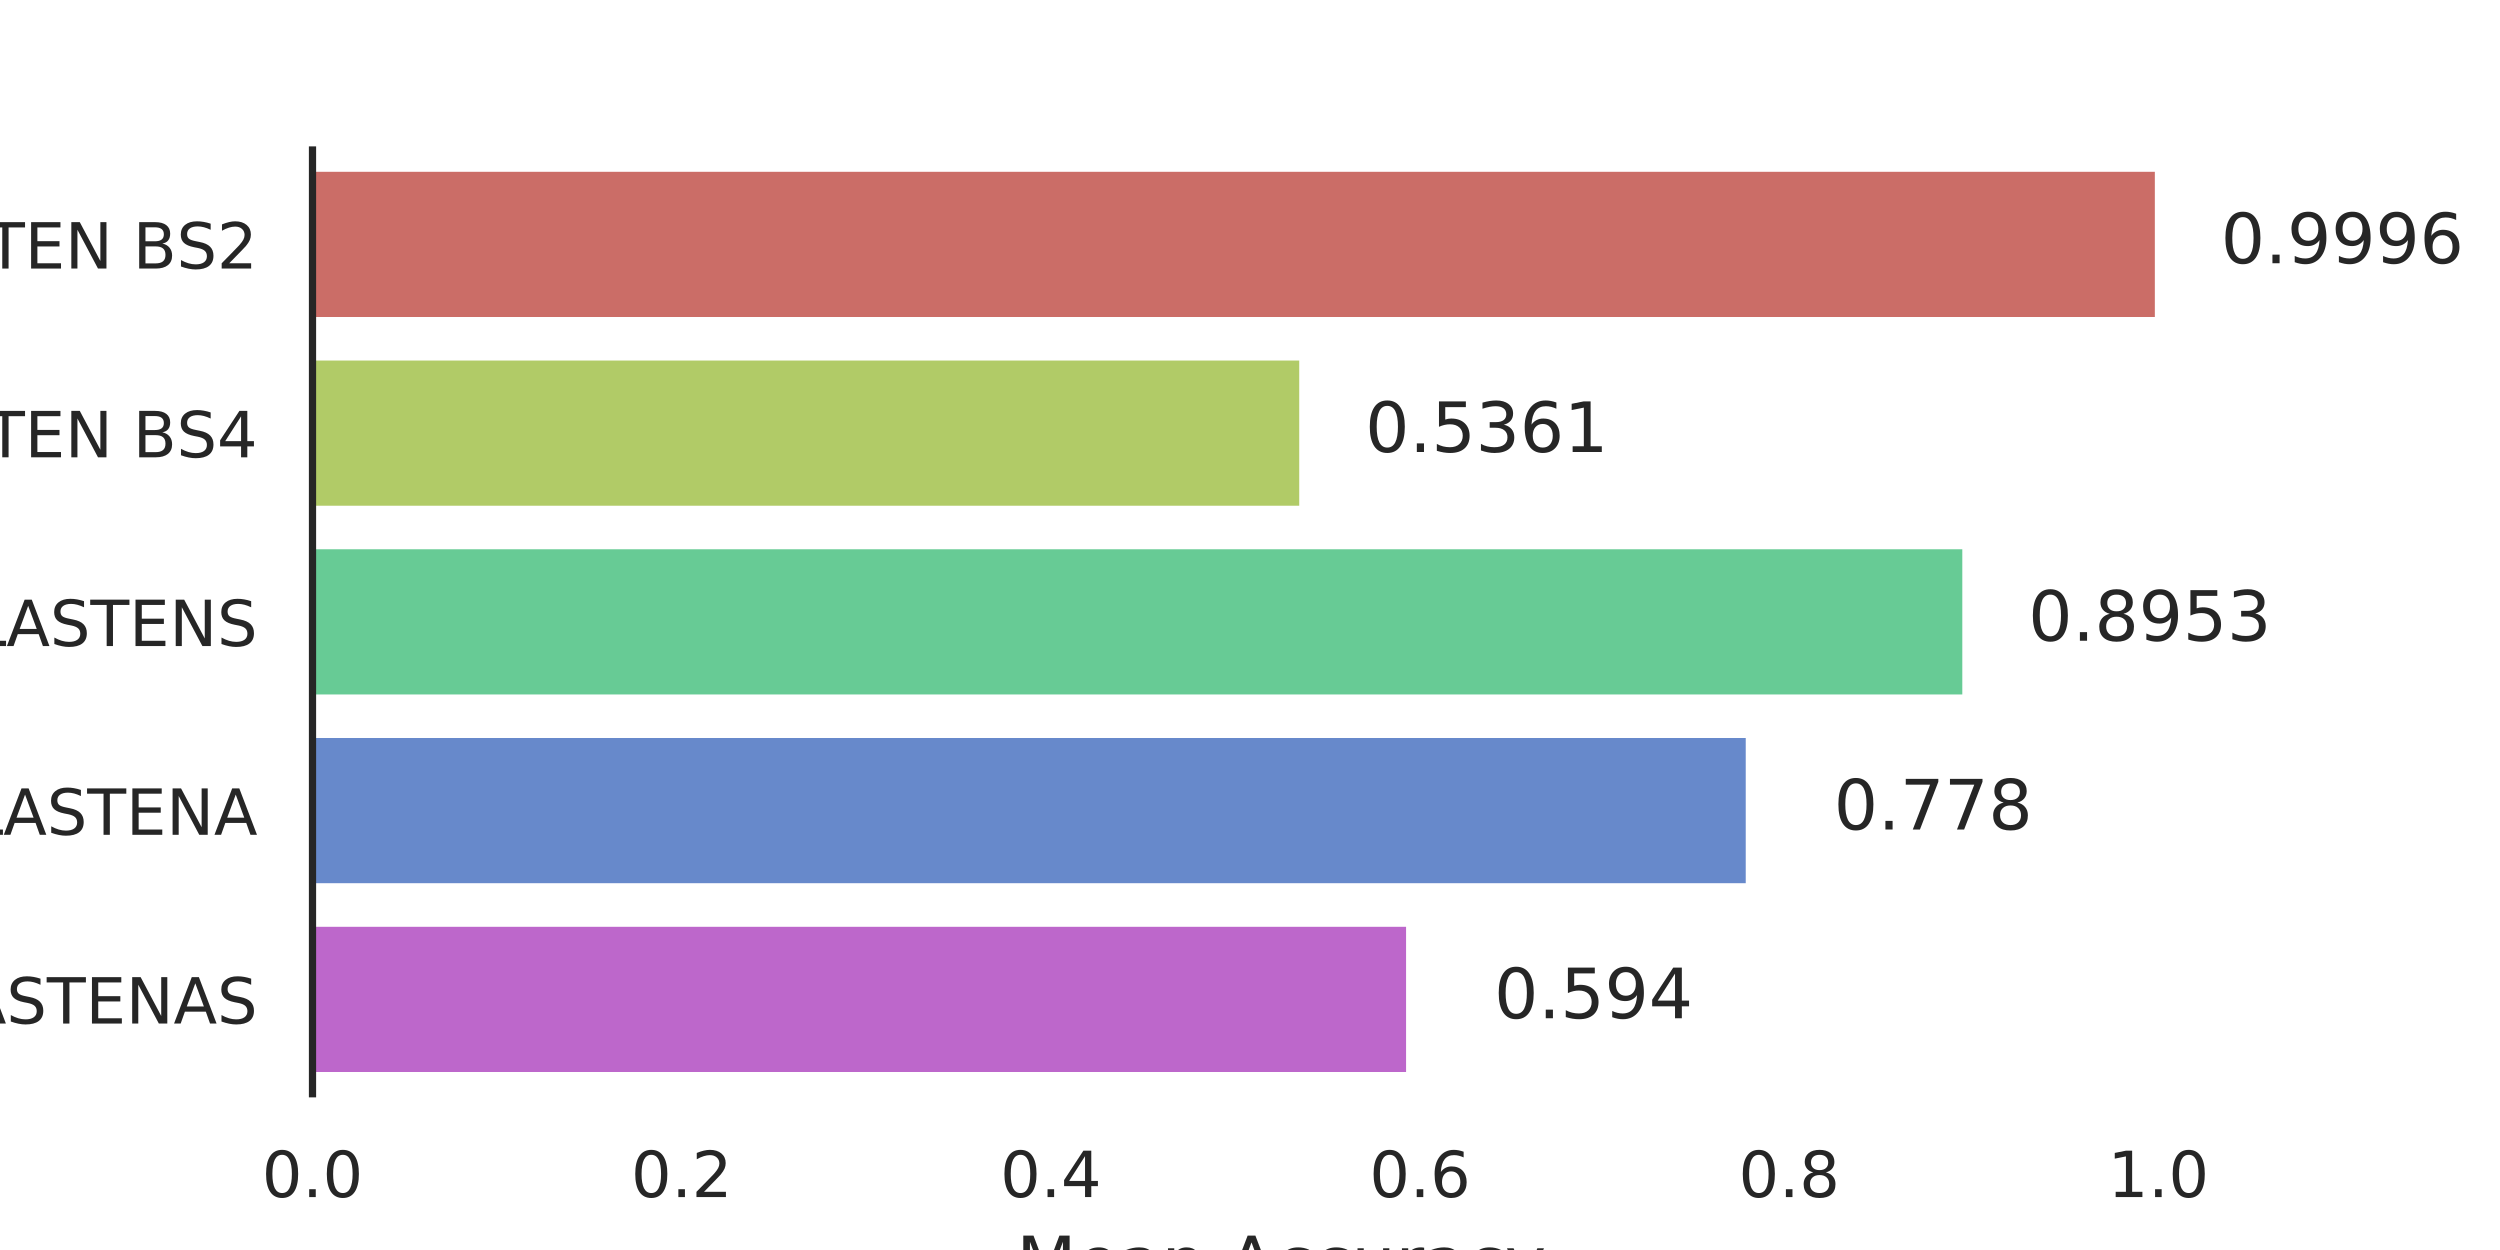
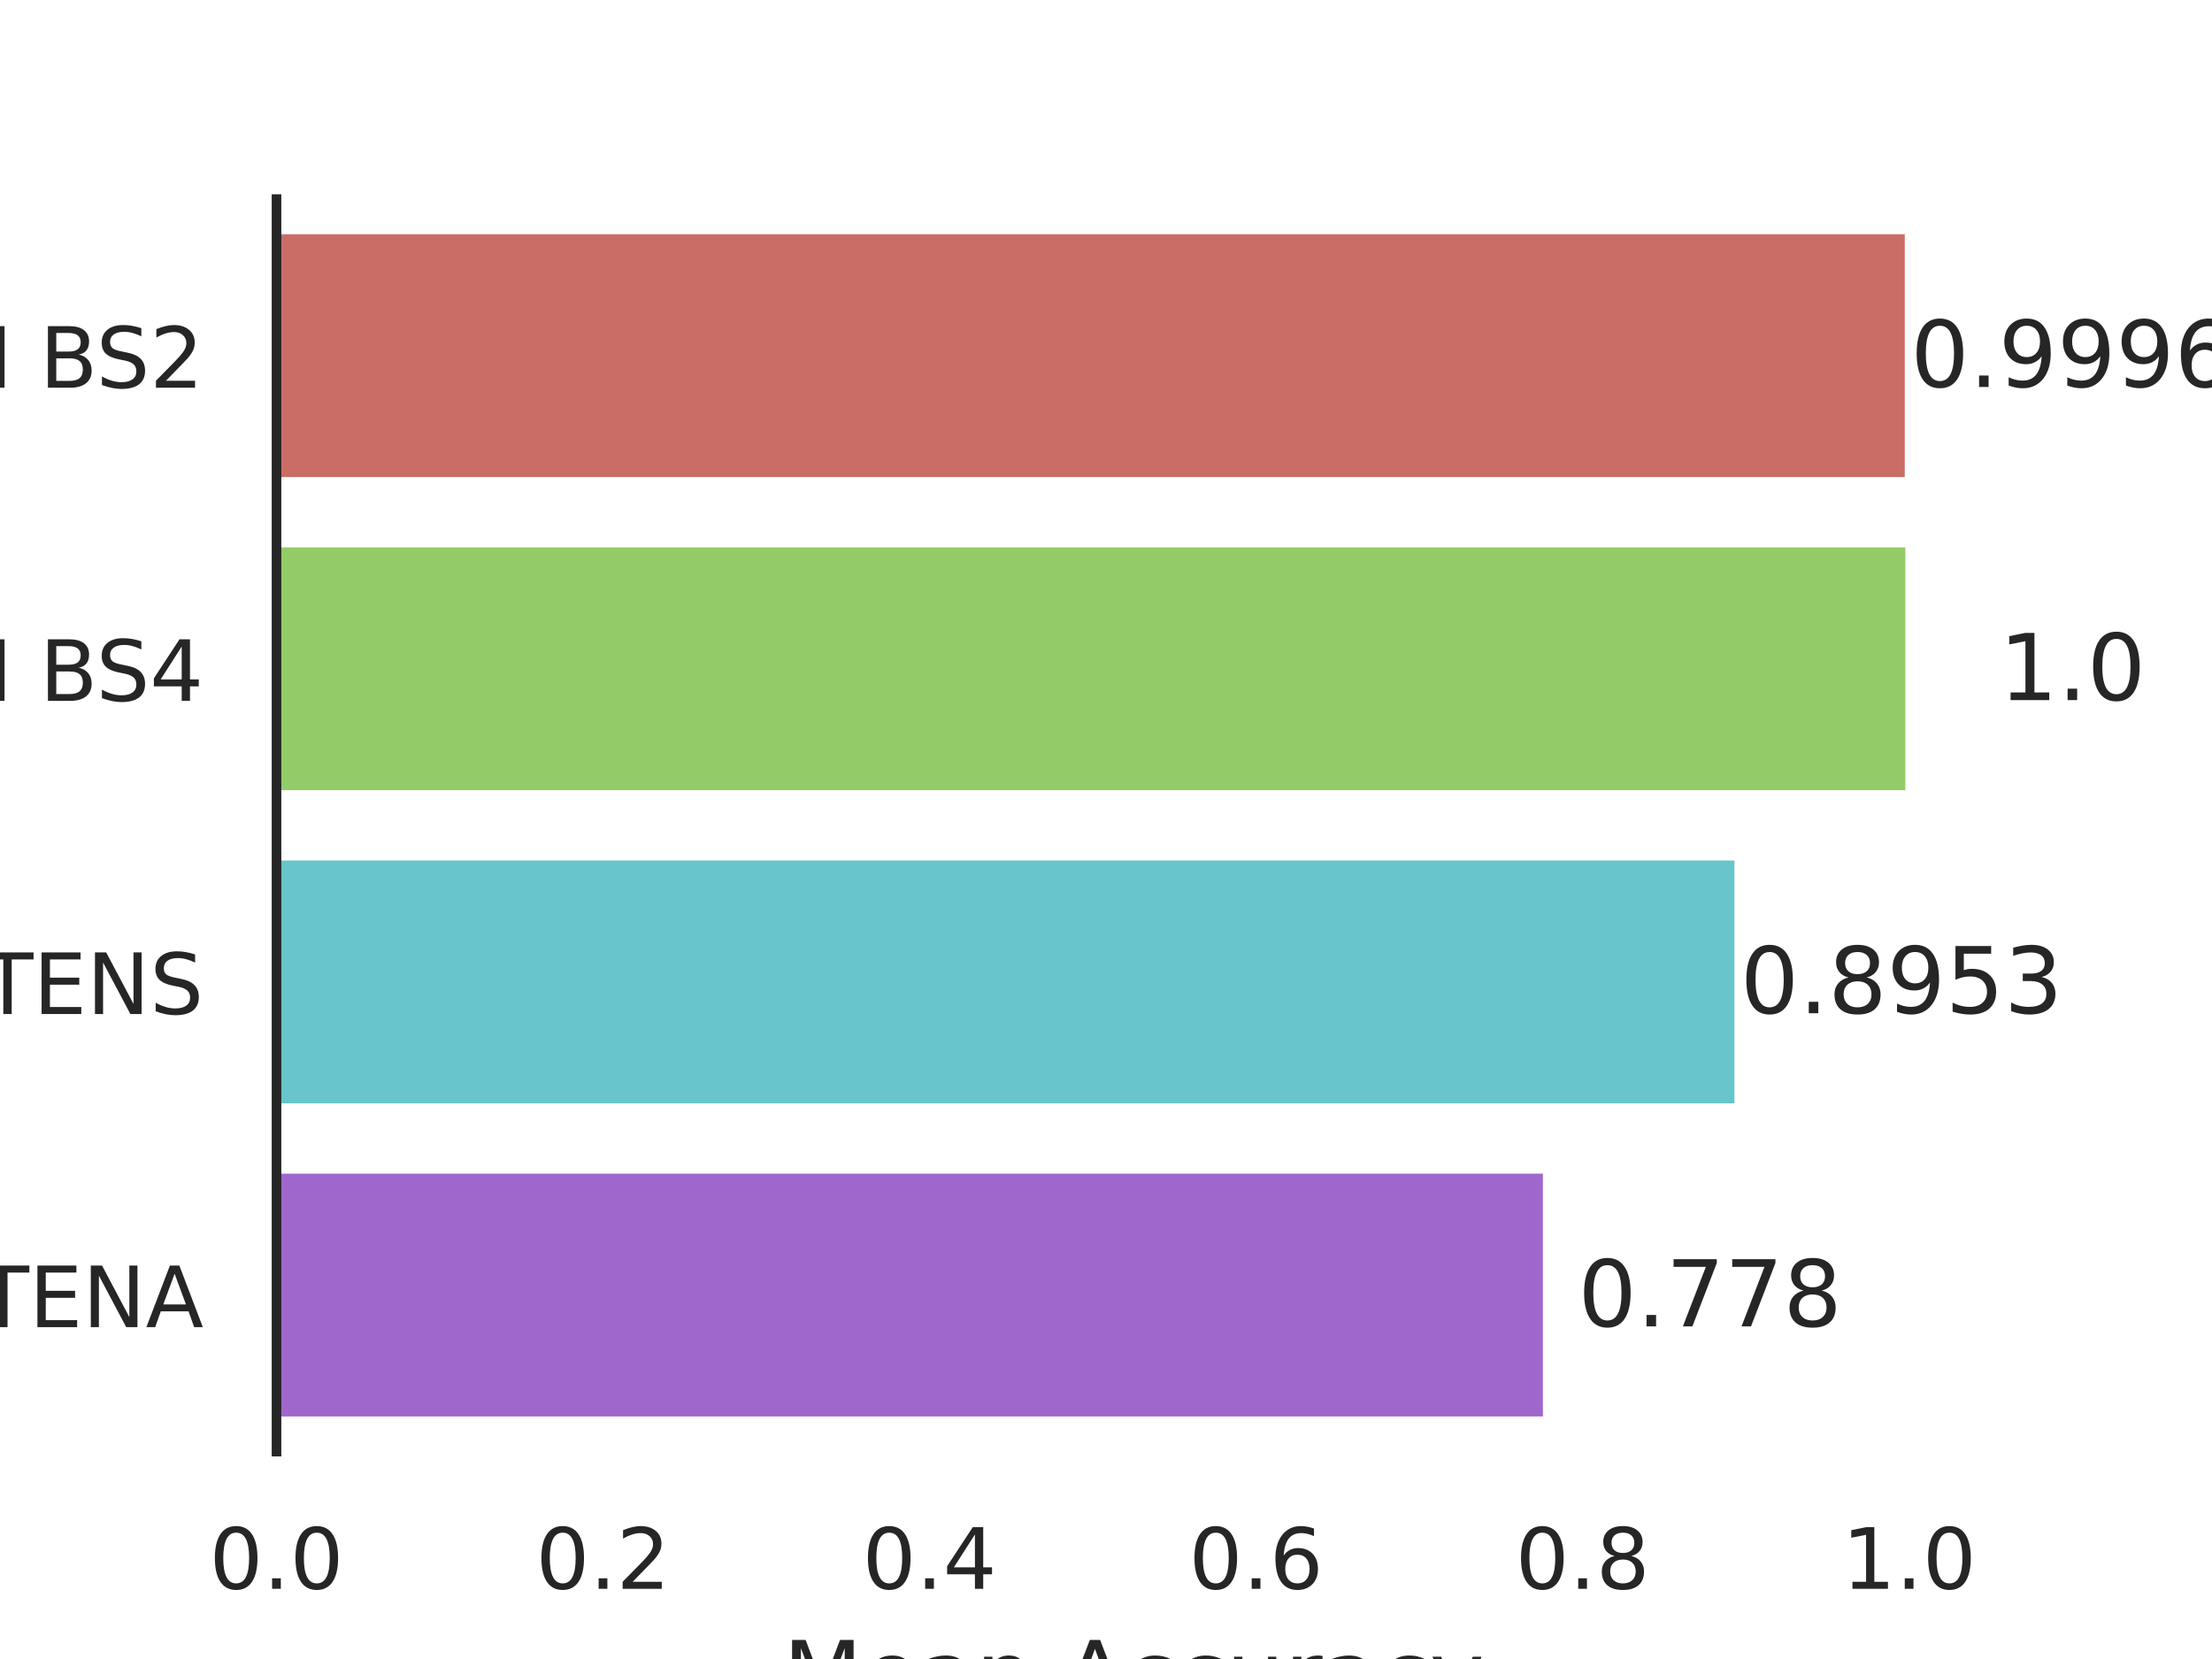
- <svg xmlns="http://www.w3.org/2000/svg" xmlns:xlink="http://www.w3.org/1999/xlink" height="216pt" version="1.1" viewBox="0 0 432 216" width="432pt">
+ <svg xmlns="http://www.w3.org/2000/svg" xmlns:xlink="http://www.w3.org/1999/xlink" height="216pt" version="1.1" viewBox="0 0 288 216" width="288pt">
  <defs>
    <style type="text/css">
*{stroke-linecap:butt;stroke-linejoin:round;}
  </style>
  </defs>
  <g id="figure_1">
    <g id="patch_1">
-       <path d="M 0 216  L 432 216  L 432 0  L 0 0  z " style="fill:#ffffff;" />
+       <path d="M 0 216  L 288 216  L 288 0  L 0 0  z " style="fill:#ffffff;" />
    </g>
    <g id="axes_1">
      <g id="patch_2">
-         <path d="M 54 189  L 388.8 189  L 388.8 25.92  L 54 25.92  z " style="fill:#ffffff;" />
+         <path d="M 36 189  L 259.2 189  L 259.2 25.92  L 36 25.92  z " style="fill:#ffffff;" />
      </g>
      <g id="matplotlib.axis_1">
        <g id="xtick_1">
          <g id="text_1">
            <defs>
              <path d="M 31.781 66.406  Q 24.172 66.406 20.328 58.906  Q 16.5 51.422 16.5 36.375  Q 16.5 21.391 20.328 13.891  Q 24.172 6.391 31.781 6.391  Q 39.453 6.391 43.281 13.891  Q 47.125 21.391 47.125 36.375  Q 47.125 51.422 43.281 58.906  Q 39.453 66.406 31.781 66.406  z M 31.781 74.219  Q 44.047 74.219 50.516 64.516  Q 56.984 54.828 56.984 36.375  Q 56.984 17.969 50.516 8.266  Q 44.047 -1.422 31.781 -1.422  Q 19.531 -1.422 13.062 8.266  Q 6.594 17.969 6.594 36.375  Q 6.594 54.828 13.062 64.516  Q 19.531 74.219 31.781 74.219  z " id="DejaVuSans-48" />
              <path d="M 10.688 12.406  L 21 12.406  L 21 0  L 10.688 0  z " id="DejaVuSans-46" />
            </defs>
-             <g style="fill:#262626;" transform="translate(45.25328 206.8583)scale(0.11 -0.11)">
+             <g style="fill:#262626;" transform="translate(27.25328 206.8583)scale(0.11 -0.11)">
              <use xlink:href="#DejaVuSans-48" />
              <use x="63.623" xlink:href="#DejaVuSans-46" />
              <use x="95.41" xlink:href="#DejaVuSans-48" />
            </g>
          </g>
        </g>
        <g id="xtick_2">
          <g id="text_2">
            <defs>
              <path d="M 19.188 8.297  L 53.609 8.297  L 53.609 0  L 7.328 0  L 7.328 8.297  Q 12.938 14.109 22.625 23.891  Q 32.328 33.688 34.812 36.531  Q 39.547 41.844 41.422 45.531  Q 43.312 49.219 43.312 52.781  Q 43.312 58.594 39.234 62.25  Q 35.156 65.922 28.609 65.922  Q 23.969 65.922 18.812 64.312  Q 13.672 62.703 7.812 59.422  L 7.812 69.391  Q 13.766 71.781 18.938 73  Q 24.125 74.219 28.422 74.219  Q 39.75 74.219 46.484 68.547  Q 53.219 62.891 53.219 53.422  Q 53.219 48.922 51.531 44.891  Q 49.859 40.875 45.406 35.406  Q 44.188 33.984 37.641 27.219  Q 31.109 20.453 19.188 8.297  z " id="DejaVuSans-50" />
            </defs>
-             <g style="fill:#262626;" transform="translate(109.0474 206.8583)scale(0.11 -0.11)">
+             <g style="fill:#262626;" transform="translate(69.76757 206.8583)scale(0.11 -0.11)">
              <use xlink:href="#DejaVuSans-48" />
              <use x="63.623" xlink:href="#DejaVuSans-46" />
              <use x="95.41" xlink:href="#DejaVuSans-50" />
            </g>
          </g>
        </g>
        <g id="xtick_3">
          <g id="text_3">
            <defs>
              <path d="M 37.797 64.312  L 12.891 25.391  L 37.797 25.391  z M 35.203 72.906  L 47.609 72.906  L 47.609 25.391  L 58.016 25.391  L 58.016 17.188  L 47.609 17.188  L 47.609 0  L 37.797 0  L 37.797 17.188  L 4.891 17.188  L 4.891 26.703  z " id="DejaVuSans-52" />
            </defs>
-             <g style="fill:#262626;" transform="translate(172.8414 206.8583)scale(0.11 -0.11)">
+             <g style="fill:#262626;" transform="translate(112.2819 206.8583)scale(0.11 -0.11)">
              <use xlink:href="#DejaVuSans-48" />
              <use x="63.623" xlink:href="#DejaVuSans-46" />
              <use x="95.41" xlink:href="#DejaVuSans-52" />
            </g>
          </g>
        </g>
        <g id="xtick_4">
          <g id="text_4">
            <defs>
              <path d="M 33.016 40.375  Q 26.375 40.375 22.484 35.828  Q 18.609 31.297 18.609 23.391  Q 18.609 15.531 22.484 10.953  Q 26.375 6.391 33.016 6.391  Q 39.656 6.391 43.531 10.953  Q 47.406 15.531 47.406 23.391  Q 47.406 31.297 43.531 35.828  Q 39.656 40.375 33.016 40.375  z M 52.594 71.297  L 52.594 62.312  Q 48.875 64.062 45.094 64.984  Q 41.312 65.922 37.594 65.922  Q 27.828 65.922 22.672 59.328  Q 17.531 52.734 16.797 39.406  Q 19.672 43.656 24.016 45.922  Q 28.375 48.188 33.594 48.188  Q 44.578 48.188 50.953 41.516  Q 57.328 34.859 57.328 23.391  Q 57.328 12.156 50.688 5.359  Q 44.047 -1.422 33.016 -1.422  Q 20.359 -1.422 13.672 8.266  Q 6.984 17.969 6.984 36.375  Q 6.984 53.656 15.188 63.938  Q 23.391 74.219 37.203 74.219  Q 40.922 74.219 44.703 73.484  Q 48.484 72.75 52.594 71.297  z " id="DejaVuSans-54" />
            </defs>
-             <g style="fill:#262626;" transform="translate(236.6355 206.8583)scale(0.11 -0.11)">
+             <g style="fill:#262626;" transform="translate(154.7961 206.8583)scale(0.11 -0.11)">
              <use xlink:href="#DejaVuSans-48" />
              <use x="63.623" xlink:href="#DejaVuSans-46" />
              <use x="95.41" xlink:href="#DejaVuSans-54" />
            </g>
          </g>
        </g>
        <g id="xtick_5">
          <g id="text_5">
            <defs>
              <path d="M 31.781 34.625  Q 24.75 34.625 20.719 30.859  Q 16.703 27.094 16.703 20.516  Q 16.703 13.922 20.719 10.156  Q 24.75 6.391 31.781 6.391  Q 38.812 6.391 42.859 10.172  Q 46.922 13.969 46.922 20.516  Q 46.922 27.094 42.891 30.859  Q 38.875 34.625 31.781 34.625  z M 21.922 38.812  Q 15.578 40.375 12.031 44.719  Q 8.5 49.078 8.5 55.328  Q 8.5 64.062 14.719 69.141  Q 20.953 74.219 31.781 74.219  Q 42.672 74.219 48.875 69.141  Q 55.078 64.062 55.078 55.328  Q 55.078 49.078 51.531 44.719  Q 48 40.375 41.703 38.812  Q 48.828 37.156 52.797 32.312  Q 56.781 27.484 56.781 20.516  Q 56.781 9.906 50.312 4.234  Q 43.844 -1.422 31.781 -1.422  Q 19.734 -1.422 13.25 4.234  Q 6.781 9.906 6.781 20.516  Q 6.781 27.484 10.781 32.312  Q 14.797 37.156 21.922 38.812  z M 18.312 54.391  Q 18.312 48.734 21.844 45.562  Q 25.391 42.391 31.781 42.391  Q 38.141 42.391 41.719 45.562  Q 45.312 48.734 45.312 54.391  Q 45.312 60.062 41.719 63.234  Q 38.141 66.406 31.781 66.406  Q 25.391 66.406 21.844 63.234  Q 18.312 60.062 18.312 54.391  z " id="DejaVuSans-56" />
            </defs>
-             <g style="fill:#262626;" transform="translate(300.4296 206.8583)scale(0.11 -0.11)">
+             <g style="fill:#262626;" transform="translate(197.3104 206.8583)scale(0.11 -0.11)">
              <use xlink:href="#DejaVuSans-48" />
              <use x="63.623" xlink:href="#DejaVuSans-46" />
              <use x="95.41" xlink:href="#DejaVuSans-56" />
            </g>
          </g>
        </g>
        <g id="xtick_6">
          <g id="text_6">
            <defs>
              <path d="M 12.406 8.297  L 28.516 8.297  L 28.516 63.922  L 10.984 60.406  L 10.984 69.391  L 28.422 72.906  L 38.281 72.906  L 38.281 8.297  L 54.391 8.297  L 54.391 0  L 12.406 0  z " id="DejaVuSans-49" />
            </defs>
-             <g style="fill:#262626;" transform="translate(364.2237 206.8583)scale(0.11 -0.11)">
+             <g style="fill:#262626;" transform="translate(239.8247 206.8583)scale(0.11 -0.11)">
              <use xlink:href="#DejaVuSans-49" />
              <use x="63.623" xlink:href="#DejaVuSans-46" />
              <use x="95.41" xlink:href="#DejaVuSans-48" />
            </g>
          </g>
        </g>
        <g id="text_7">
          <defs>
            <path d="M 9.812 72.906  L 24.516 72.906  L 43.109 23.297  L 61.812 72.906  L 76.516 72.906  L 76.516 0  L 66.891 0  L 66.891 64.016  L 48.094 14.016  L 38.188 14.016  L 19.391 64.016  L 19.391 0  L 9.812 0  z " id="DejaVuSans-77" />
            <path d="M 56.203 29.594  L 56.203 25.203  L 14.891 25.203  Q 15.484 15.922 20.484 11.062  Q 25.484 6.203 34.422 6.203  Q 39.594 6.203 44.453 7.469  Q 49.312 8.734 54.109 11.281  L 54.109 2.781  Q 49.266 0.734 44.188 -0.344  Q 39.109 -1.422 33.891 -1.422  Q 20.797 -1.422 13.156 6.188  Q 5.516 13.812 5.516 26.812  Q 5.516 40.234 12.766 48.109  Q 20.016 56 32.328 56  Q 43.359 56 49.781 48.891  Q 56.203 41.797 56.203 29.594  z M 47.219 32.234  Q 47.125 39.594 43.094 43.984  Q 39.062 48.391 32.422 48.391  Q 24.906 48.391 20.391 44.141  Q 15.875 39.891 15.188 32.172  z " id="DejaVuSans-101" />
            <path d="M 34.281 27.484  Q 23.391 27.484 19.188 25  Q 14.984 22.516 14.984 16.5  Q 14.984 11.719 18.141 8.906  Q 21.297 6.109 26.703 6.109  Q 34.188 6.109 38.703 11.406  Q 43.219 16.703 43.219 25.484  L 43.219 27.484  z M 52.203 31.203  L 52.203 0  L 43.219 0  L 43.219 8.297  Q 40.141 3.328 35.547 0.953  Q 30.953 -1.422 24.312 -1.422  Q 15.922 -1.422 10.953 3.297  Q 6 8.016 6 15.922  Q 6 25.141 12.172 29.828  Q 18.359 34.516 30.609 34.516  L 43.219 34.516  L 43.219 35.406  Q 43.219 41.609 39.141 45  Q 35.062 48.391 27.688 48.391  Q 23 48.391 18.547 47.266  Q 14.109 46.141 10.016 43.891  L 10.016 52.203  Q 14.938 54.109 19.578 55.047  Q 24.219 56 28.609 56  Q 40.484 56 46.344 49.844  Q 52.203 43.703 52.203 31.203  z " id="DejaVuSans-97" />
            <path d="M 54.891 33.016  L 54.891 0  L 45.906 0  L 45.906 32.719  Q 45.906 40.484 42.875 44.328  Q 39.844 48.188 33.797 48.188  Q 26.516 48.188 22.312 43.547  Q 18.109 38.922 18.109 30.906  L 18.109 0  L 9.078 0  L 9.078 54.688  L 18.109 54.688  L 18.109 46.188  Q 21.344 51.125 25.703 53.562  Q 30.078 56 35.797 56  Q 45.219 56 50.047 50.172  Q 54.891 44.344 54.891 33.016  z " id="DejaVuSans-110" />
            <path id="DejaVuSans-32" />
            <path d="M 34.188 63.188  L 20.797 26.906  L 47.609 26.906  z M 28.609 72.906  L 39.797 72.906  L 67.578 0  L 57.328 0  L 50.688 18.703  L 17.828 18.703  L 11.188 0  L 0.781 0  z " id="DejaVuSans-65" />
            <path d="M 48.781 52.594  L 48.781 44.188  Q 44.969 46.297 41.141 47.344  Q 37.312 48.391 33.406 48.391  Q 24.656 48.391 19.812 42.844  Q 14.984 37.312 14.984 27.297  Q 14.984 17.281 19.812 11.734  Q 24.656 6.203 33.406 6.203  Q 37.312 6.203 41.141 7.25  Q 44.969 8.297 48.781 10.406  L 48.781 2.094  Q 45.016 0.344 40.984 -0.531  Q 36.969 -1.422 32.422 -1.422  Q 20.062 -1.422 12.781 6.344  Q 5.516 14.109 5.516 27.297  Q 5.516 40.672 12.859 48.328  Q 20.219 56 33.016 56  Q 37.156 56 41.109 55.141  Q 45.062 54.297 48.781 52.594  z " id="DejaVuSans-99" />
            <path d="M 8.5 21.578  L 8.5 54.688  L 17.484 54.688  L 17.484 21.922  Q 17.484 14.156 20.5 10.266  Q 23.531 6.391 29.594 6.391  Q 36.859 6.391 41.078 11.031  Q 45.312 15.672 45.312 23.688  L 45.312 54.688  L 54.297 54.688  L 54.297 0  L 45.312 0  L 45.312 8.406  Q 42.047 3.422 37.719 1  Q 33.406 -1.422 27.688 -1.422  Q 18.266 -1.422 13.375 4.438  Q 8.5 10.297 8.5 21.578  z M 31.109 56  z " id="DejaVuSans-117" />
            <path d="M 41.109 46.297  Q 39.594 47.172 37.812 47.578  Q 36.031 48 33.891 48  Q 26.266 48 22.188 43.047  Q 18.109 38.094 18.109 28.812  L 18.109 0  L 9.078 0  L 9.078 54.688  L 18.109 54.688  L 18.109 46.188  Q 20.953 51.172 25.484 53.578  Q 30.031 56 36.531 56  Q 37.453 56 38.578 55.875  Q 39.703 55.766 41.062 55.516  z " id="DejaVuSans-114" />
            <path d="M 32.172 -5.078  Q 28.375 -14.844 24.75 -17.812  Q 21.141 -20.797 15.094 -20.797  L 7.906 -20.797  L 7.906 -13.281  L 13.188 -13.281  Q 16.891 -13.281 18.938 -11.516  Q 21 -9.766 23.484 -3.219  L 25.094 0.875  L 2.984 54.688  L 12.5 54.688  L 29.594 11.922  L 46.688 54.688  L 56.203 54.688  z " id="DejaVuSans-121" />
          </defs>
-           <g style="fill:#262626;" transform="translate(175.6472 222.2641)scale(0.12 -0.12)">
+           <g style="fill:#262626;" transform="translate(101.9513 222.2641)scale(0.12 -0.12)">
            <use xlink:href="#DejaVuSans-77" />
            <use x="86.279" xlink:href="#DejaVuSans-101" />
            <use x="147.803" xlink:href="#DejaVuSans-97" />
            <use x="209.082" xlink:href="#DejaVuSans-110" />
            <use x="272.461" xlink:href="#DejaVuSans-32" />
            <use x="304.248" xlink:href="#DejaVuSans-65" />
-             <use x="372.641" xlink:href="#DejaVuSans-99" />
-             <use x="427.621" xlink:href="#DejaVuSans-99" />
-             <use x="482.602" xlink:href="#DejaVuSans-117" />
-             <use x="545.98" xlink:href="#DejaVuSans-114" />
-             <use x="587.094" xlink:href="#DejaVuSans-97" />
-             <use x="648.373" xlink:href="#DejaVuSans-99" />
-             <use x="703.354" xlink:href="#DejaVuSans-121" />
+             <use x="370.906" xlink:href="#DejaVuSans-99" />
+             <use x="425.887" xlink:href="#DejaVuSans-99" />
+             <use x="480.867" xlink:href="#DejaVuSans-117" />
+             <use x="544.246" xlink:href="#DejaVuSans-114" />
+             <use x="585.359" xlink:href="#DejaVuSans-97" />
+             <use x="646.639" xlink:href="#DejaVuSans-99" />
+             <use x="701.619" xlink:href="#DejaVuSans-121" />
          </g>
        </g>
      </g>
      <g id="matplotlib.axis_2">
        <g id="ytick_1">
          <g id="text_8">
            <defs>
              <path d="M 8.016 75.875  L 15.828 75.875  Q 23.141 64.359 26.781 53.312  Q 30.422 42.281 30.422 31.391  Q 30.422 20.453 26.781 9.375  Q 23.141 -1.703 15.828 -13.188  L 8.016 -13.188  Q 14.5 -2 17.703 9.062  Q 20.906 20.125 20.906 31.391  Q 20.906 42.672 17.703 53.656  Q 14.5 64.656 8.016 75.875  z " id="DejaVuSans-41" />
              <path d="M 9.812 72.906  L 19.672 72.906  L 19.672 8.297  L 55.172 8.297  L 55.172 0  L 9.812 0  z " id="DejaVuSans-76" />
              <path d="M 53.516 70.516  L 53.516 60.891  Q 47.906 63.578 42.922 64.891  Q 37.938 66.219 33.297 66.219  Q 25.25 66.219 20.875 63.094  Q 16.5 59.969 16.5 54.203  Q 16.5 49.359 19.406 46.891  Q 22.312 44.438 30.422 42.922  L 36.375 41.703  Q 47.406 39.594 52.656 34.297  Q 57.906 29 57.906 20.125  Q 57.906 9.516 50.797 4.047  Q 43.703 -1.422 29.984 -1.422  Q 24.812 -1.422 18.969 -0.25  Q 13.141 0.922 6.891 3.219  L 6.891 13.375  Q 12.891 10.016 18.656 8.297  Q 24.422 6.594 29.984 6.594  Q 38.422 6.594 43.016 9.906  Q 47.609 13.234 47.609 19.391  Q 47.609 24.75 44.312 27.781  Q 41.016 30.812 33.5 32.328  L 27.484 33.5  Q 16.453 35.688 11.516 40.375  Q 6.594 45.062 6.594 53.422  Q 6.594 63.094 13.406 68.656  Q 20.219 74.219 32.172 74.219  Q 37.312 74.219 42.625 73.281  Q 47.953 72.359 53.516 70.516  z " id="DejaVuSans-83" />
              <path d="M -0.297 72.906  L 61.375 72.906  L 61.375 64.594  L 35.5 64.594  L 35.5 0  L 25.594 0  L 25.594 64.594  L -0.297 64.594  z " id="DejaVuSans-84" />
              <path d="M 9.812 72.906  L 55.906 72.906  L 55.906 64.594  L 19.672 64.594  L 19.672 43.016  L 54.391 43.016  L 54.391 34.719  L 19.672 34.719  L 19.672 8.297  L 56.781 8.297  L 56.781 0  L 9.812 0  z " id="DejaVuSans-69" />
              <path d="M 9.812 72.906  L 23.094 72.906  L 55.422 11.922  L 55.422 72.906  L 64.984 72.906  L 64.984 0  L 51.703 0  L 19.391 60.984  L 19.391 0  L 9.812 0  z " id="DejaVuSans-78" />
              <path d="M 19.672 34.812  L 19.672 8.109  L 35.5 8.109  Q 43.453 8.109 47.281 11.406  Q 51.125 14.703 51.125 21.484  Q 51.125 28.328 47.281 31.562  Q 43.453 34.812 35.5 34.812  z M 19.672 64.797  L 19.672 42.828  L 34.281 42.828  Q 41.5 42.828 45.031 45.531  Q 48.578 48.25 48.578 53.812  Q 48.578 59.328 45.031 62.062  Q 41.5 64.797 34.281 64.797  z M 9.812 72.906  L 35.016 72.906  Q 46.297 72.906 52.391 68.219  Q 58.5 63.531 58.5 54.891  Q 58.5 48.188 55.375 44.234  Q 52.25 40.281 46.188 39.312  Q 53.469 37.75 57.5 32.781  Q 61.531 27.828 61.531 20.406  Q 61.531 10.641 54.891 5.312  Q 48.25 0 35.984 0  L 9.812 0  z " id="DejaVuSans-66" />
            </defs>
-             <g style="fill:#262626;" transform="translate(-37.84875 46.40714)scale(0.11 -0.11)">
+             <g style="fill:#262626;" transform="translate(-55.90203 50.48414)scale(0.11 -0.11)">
              <use xlink:href="#DejaVuSans-49" />
              <use x="63.623" xlink:href="#DejaVuSans-41" />
              <use x="102.637" xlink:href="#DejaVuSans-32" />
              <use x="134.424" xlink:href="#DejaVuSans-76" />
-               <use x="190.168" xlink:href="#DejaVuSans-65" />
-               <use x="258.576" xlink:href="#DejaVuSans-83" />
-               <use x="322.053" xlink:href="#DejaVuSans-84" />
-               <use x="383.137" xlink:href="#DejaVuSans-69" />
-               <use x="446.32" xlink:href="#DejaVuSans-78" />
-               <use x="521.125" xlink:href="#DejaVuSans-32" />
-               <use x="552.912" xlink:href="#DejaVuSans-66" />
-               <use x="621.5" xlink:href="#DejaVuSans-83" />
-               <use x="684.977" xlink:href="#DejaVuSans-50" />
+               <use x="192.387" xlink:href="#DejaVuSans-65" />
+               <use x="260.795" xlink:href="#DejaVuSans-83" />
+               <use x="324.271" xlink:href="#DejaVuSans-84" />
+               <use x="385.355" xlink:href="#DejaVuSans-69" />
+               <use x="448.539" xlink:href="#DejaVuSans-78" />
+               <use x="523.344" xlink:href="#DejaVuSans-32" />
+               <use x="555.131" xlink:href="#DejaVuSans-66" />
+               <use x="621.984" xlink:href="#DejaVuSans-83" />
+               <use x="685.461" xlink:href="#DejaVuSans-50" />
            </g>
          </g>
        </g>
        <g id="ytick_2">
          <g id="text_9">
-             <g style="fill:#262626;" transform="translate(-37.84875 79.02314)scale(0.11 -0.11)">
+             <g style="fill:#262626;" transform="translate(-55.90203 91.25414)scale(0.11 -0.11)">
              <use xlink:href="#DejaVuSans-50" />
              <use x="63.623" xlink:href="#DejaVuSans-41" />
              <use x="102.637" xlink:href="#DejaVuSans-32" />
              <use x="134.424" xlink:href="#DejaVuSans-76" />
-               <use x="190.168" xlink:href="#DejaVuSans-65" />
-               <use x="258.576" xlink:href="#DejaVuSans-83" />
-               <use x="322.053" xlink:href="#DejaVuSans-84" />
-               <use x="383.137" xlink:href="#DejaVuSans-69" />
-               <use x="446.32" xlink:href="#DejaVuSans-78" />
-               <use x="521.125" xlink:href="#DejaVuSans-32" />
-               <use x="552.912" xlink:href="#DejaVuSans-66" />
-               <use x="621.5" xlink:href="#DejaVuSans-83" />
-               <use x="684.977" xlink:href="#DejaVuSans-52" />
+               <use x="192.387" xlink:href="#DejaVuSans-65" />
+               <use x="260.795" xlink:href="#DejaVuSans-83" />
+               <use x="324.271" xlink:href="#DejaVuSans-84" />
+               <use x="385.355" xlink:href="#DejaVuSans-69" />
+               <use x="448.539" xlink:href="#DejaVuSans-78" />
+               <use x="523.344" xlink:href="#DejaVuSans-32" />
+               <use x="555.131" xlink:href="#DejaVuSans-66" />
+               <use x="621.984" xlink:href="#DejaVuSans-83" />
+               <use x="685.461" xlink:href="#DejaVuSans-52" />
            </g>
          </g>
        </g>
        <g id="ytick_3">
          <g id="text_10">
            <defs>
              <path d="M 40.578 39.312  Q 47.656 37.797 51.625 33  Q 55.609 28.219 55.609 21.188  Q 55.609 10.406 48.188 4.484  Q 40.766 -1.422 27.094 -1.422  Q 22.516 -1.422 17.656 -0.516  Q 12.797 0.391 7.625 2.203  L 7.625 11.719  Q 11.719 9.328 16.594 8.109  Q 21.484 6.891 26.812 6.891  Q 36.078 6.891 40.938 10.547  Q 45.797 14.203 45.797 21.188  Q 45.797 27.641 41.281 31.266  Q 36.766 34.906 28.719 34.906  L 20.219 34.906  L 20.219 43.016  L 29.109 43.016  Q 36.375 43.016 40.234 45.922  Q 44.094 48.828 44.094 54.297  Q 44.094 59.906 40.109 62.906  Q 36.141 65.922 28.719 65.922  Q 24.656 65.922 20.016 65.031  Q 15.375 64.156 9.812 62.312  L 9.812 71.094  Q 15.438 72.656 20.344 73.438  Q 25.25 74.219 29.594 74.219  Q 40.828 74.219 47.359 69.109  Q 53.906 64.016 53.906 55.328  Q 53.906 49.266 50.438 45.094  Q 46.969 40.922 40.578 39.312  z " id="DejaVuSans-51" />
            </defs>
-             <g style="fill:#262626;" transform="translate(-19.80875 111.6391)scale(0.11 -0.11)">
+             <g style="fill:#262626;" transform="translate(-38.05281 132.0241)scale(0.11 -0.11)">
              <use xlink:href="#DejaVuSans-51" />
              <use x="63.623" xlink:href="#DejaVuSans-41" />
              <use x="102.637" xlink:href="#DejaVuSans-32" />
              <use x="134.424" xlink:href="#DejaVuSans-76" />
-               <use x="190.168" xlink:href="#DejaVuSans-65" />
-               <use x="258.576" xlink:href="#DejaVuSans-83" />
-               <use x="322.053" xlink:href="#DejaVuSans-84" />
-               <use x="383.137" xlink:href="#DejaVuSans-69" />
-               <use x="446.32" xlink:href="#DejaVuSans-78" />
-               <use x="521.125" xlink:href="#DejaVuSans-83" />
+               <use x="192.387" xlink:href="#DejaVuSans-65" />
+               <use x="260.795" xlink:href="#DejaVuSans-83" />
+               <use x="324.271" xlink:href="#DejaVuSans-84" />
+               <use x="385.355" xlink:href="#DejaVuSans-69" />
+               <use x="448.539" xlink:href="#DejaVuSans-78" />
+               <use x="523.344" xlink:href="#DejaVuSans-83" />
            </g>
          </g>
        </g>
        <g id="ytick_4">
          <g id="text_11">
-             <g style="fill:#262626;" transform="translate(-20.35016 144.2551)scale(0.11 -0.11)">
+             <g style="fill:#262626;" transform="translate(-38.59422 172.7941)scale(0.11 -0.11)">
              <use xlink:href="#DejaVuSans-52" />
              <use x="63.623" xlink:href="#DejaVuSans-41" />
              <use x="102.637" xlink:href="#DejaVuSans-32" />
              <use x="134.424" xlink:href="#DejaVuSans-76" />
-               <use x="190.168" xlink:href="#DejaVuSans-65" />
-               <use x="258.576" xlink:href="#DejaVuSans-83" />
-               <use x="322.053" xlink:href="#DejaVuSans-84" />
-               <use x="383.137" xlink:href="#DejaVuSans-69" />
-               <use x="446.32" xlink:href="#DejaVuSans-78" />
-               <use x="521.125" xlink:href="#DejaVuSans-65" />
-             </g>
-           </g>
-         </g>
-         <g id="ytick_5">
-           <g id="text_12">
-             <defs>
-               <path d="M 10.797 72.906  L 49.516 72.906  L 49.516 64.594  L 19.828 64.594  L 19.828 46.734  Q 21.969 47.469 24.109 47.828  Q 26.266 48.188 28.422 48.188  Q 40.625 48.188 47.75 41.5  Q 54.891 34.812 54.891 23.391  Q 54.891 11.625 47.562 5.094  Q 40.234 -1.422 26.906 -1.422  Q 22.312 -1.422 17.547 -0.641  Q 12.797 0.141 7.719 1.703  L 7.719 11.625  Q 12.109 9.234 16.797 8.062  Q 21.484 6.891 26.703 6.891  Q 35.156 6.891 40.078 11.328  Q 45.016 15.766 45.016 23.391  Q 45.016 31 40.078 35.438  Q 35.156 39.891 26.703 39.891  Q 22.75 39.891 18.812 39.016  Q 14.891 38.141 10.797 36.281  z " id="DejaVuSans-53" />
-             </defs>
-             <g style="fill:#262626;" transform="translate(-27.33344 176.8711)scale(0.11 -0.11)">
-               <use xlink:href="#DejaVuSans-53" />
-               <use x="63.623" xlink:href="#DejaVuSans-41" />
-               <use x="102.637" xlink:href="#DejaVuSans-32" />
-               <use x="134.424" xlink:href="#DejaVuSans-76" />
-               <use x="190.168" xlink:href="#DejaVuSans-65" />
-               <use x="258.576" xlink:href="#DejaVuSans-83" />
-               <use x="322.053" xlink:href="#DejaVuSans-84" />
-               <use x="383.137" xlink:href="#DejaVuSans-69" />
-               <use x="446.32" xlink:href="#DejaVuSans-78" />
-               <use x="521.125" xlink:href="#DejaVuSans-65" />
-               <use x="589.533" xlink:href="#DejaVuSans-83" />
+               <use x="192.387" xlink:href="#DejaVuSans-65" />
+               <use x="260.795" xlink:href="#DejaVuSans-83" />
+               <use x="324.271" xlink:href="#DejaVuSans-84" />
+               <use x="385.355" xlink:href="#DejaVuSans-69" />
+               <use x="448.539" xlink:href="#DejaVuSans-78" />
+               <use x="523.344" xlink:href="#DejaVuSans-65" />
            </g>
          </g>
        </g>
      </g>
      <g id="patch_3">
-         <path clip-path="url(#p69987141db)" d="M 54 29.182  L 372.857 29.182  L 372.857 55.274  L 54 55.274  z " style="fill:#cb6d67;stroke:#ffffff;stroke-linejoin:miter;" />
+         <path clip-path="url(#pc27bf61264)" d="M 36 29.997  L 248.496 29.997  L 248.496 62.613  L 36 62.613  z " style="fill:#cb6d67;stroke:#ffffff;stroke-linejoin:miter;" />
      </g>
      <g id="patch_4">
-         <path clip-path="url(#p69987141db)" d="M 54 61.798  L 225.008 61.798  L 225.008 87.89  L 54 87.89  z " style="fill:#b1cb67;stroke:#ffffff;stroke-linejoin:miter;" />
+         <path clip-path="url(#pc27bf61264)" d="M 36 70.767  L 248.571 70.767  L 248.571 103.383  L 36 103.383  z " style="fill:#93cb67;stroke:#ffffff;stroke-linejoin:miter;" />
      </g>
      <g id="patch_5">
-         <path clip-path="url(#p69987141db)" d="M 54 94.414  L 339.586 94.414  L 339.586 120.506  L 54 120.506  z " style="fill:#67cb95;stroke:#ffffff;stroke-linejoin:miter;" />
+         <path clip-path="url(#pc27bf61264)" d="M 36 111.537  L 226.323 111.537  L 226.323 144.153  L 36 144.153  z " style="fill:#67c5cb;stroke:#ffffff;stroke-linejoin:miter;" />
      </g>
      <g id="patch_6">
-         <path clip-path="url(#p69987141db)" d="M 54 127.03  L 302.164 127.03  L 302.164 153.122  L 54 153.122  z " style="fill:#6789cb;stroke:#ffffff;stroke-linejoin:miter;" />
+         <path clip-path="url(#pc27bf61264)" d="M 36 152.307  L 201.384 152.307  L 201.384 184.923  L 36 184.923  z " style="fill:#9f67cb;stroke:#ffffff;stroke-linejoin:miter;" />
+       </g>
+       <g id="line2d_1">
+         <path clip-path="url(#pc27bf61264)" d="M 0 0  " style="fill:none;stroke:#424242;stroke-linecap:round;stroke-width:2.7;" />
+       </g>
+       <g id="line2d_2">
+         <path clip-path="url(#pc27bf61264)" d="M 0 0  " style="fill:none;stroke:#424242;stroke-linecap:round;stroke-width:2.7;" />
+       </g>
+       <g id="line2d_3">
+         <path clip-path="url(#pc27bf61264)" d="M 0 0  " style="fill:none;stroke:#424242;stroke-linecap:round;stroke-width:2.7;" />
+       </g>
+       <g id="line2d_4">
+         <path clip-path="url(#pc27bf61264)" d="M 0 0  " style="fill:none;stroke:#424242;stroke-linecap:round;stroke-width:2.7;" />
      </g>
      <g id="patch_7">
-         <path clip-path="url(#p69987141db)" d="M 54 159.646  L 243.47 159.646  L 243.47 185.738  L 54 185.738  z " style="fill:#bd67cb;stroke:#ffffff;stroke-linejoin:miter;" />
-       </g>
-       <g id="line2d_1">
-         <path clip-path="url(#p69987141db)" d="M 0 0  " style="fill:none;stroke:#424242;stroke-linecap:round;stroke-width:2.7;" />
-       </g>
-       <g id="line2d_2">
-         <path clip-path="url(#p69987141db)" d="M 0 0  " style="fill:none;stroke:#424242;stroke-linecap:round;stroke-width:2.7;" />
-       </g>
-       <g id="line2d_3">
-         <path clip-path="url(#p69987141db)" d="M 0 0  " style="fill:none;stroke:#424242;stroke-linecap:round;stroke-width:2.7;" />
-       </g>
-       <g id="line2d_4">
-         <path clip-path="url(#p69987141db)" d="M 0 0  " style="fill:none;stroke:#424242;stroke-linecap:round;stroke-width:2.7;" />
-       </g>
-       <g id="line2d_5">
-         <path clip-path="url(#p69987141db)" d="M 0 0  " style="fill:none;stroke:#424242;stroke-linecap:round;stroke-width:2.7;" />
-       </g>
-       <g id="patch_8">
-         <path d="M 54 189  L 54 25.92  " style="fill:none;stroke:#262626;stroke-linecap:square;stroke-linejoin:miter;stroke-width:1.25;" />
-       </g>
-       <g id="text_13">
+         <path d="M 36 189  L 36 25.92  " style="fill:none;stroke:#262626;stroke-linecap:square;stroke-linejoin:miter;stroke-width:1.25;" />
+       </g>
+       <g id="text_12">
        <defs>
          <path d="M 10.984 1.516  L 10.984 10.5  Q 14.703 8.734 18.5 7.812  Q 22.312 6.891 25.984 6.891  Q 35.75 6.891 40.891 13.453  Q 46.047 20.016 46.781 33.406  Q 43.953 29.203 39.594 26.953  Q 35.25 24.703 29.984 24.703  Q 19.047 24.703 12.672 31.312  Q 6.297 37.938 6.297 49.422  Q 6.297 60.641 12.938 67.422  Q 19.578 74.219 30.609 74.219  Q 43.266 74.219 49.922 64.516  Q 56.594 54.828 56.594 36.375  Q 56.594 19.141 48.406 8.859  Q 40.234 -1.422 26.422 -1.422  Q 22.703 -1.422 18.891 -0.688  Q 15.094 0.047 10.984 1.516  z M 30.609 32.422  Q 37.25 32.422 41.125 36.953  Q 45.016 41.5 45.016 49.422  Q 45.016 57.281 41.125 61.844  Q 37.25 66.406 30.609 66.406  Q 23.969 66.406 20.094 61.844  Q 16.219 57.281 16.219 49.422  Q 16.219 41.5 20.094 36.953  Q 23.969 32.422 30.609 32.422  z " id="DejaVuSans-57" />
        </defs>
-         <g style="fill:#262626;" transform="translate(383.7598 45.4896)scale(0.12 -0.12)">
+         <g style="fill:#262626;" transform="translate(248.7587 50.382)scale(0.12 -0.12)">
          <use xlink:href="#DejaVuSans-48" />
          <use x="63.623" xlink:href="#DejaVuSans-46" />
          <use x="95.41" xlink:href="#DejaVuSans-57" />
          <use x="159.033" xlink:href="#DejaVuSans-57" />
          <use x="222.656" xlink:href="#DejaVuSans-57" />
          <use x="286.279" xlink:href="#DejaVuSans-54" />
        </g>
      </g>
+       <g id="text_13">
+         <g style="fill:#262626;" transform="translate(260.2867 91.152)scale(0.12 -0.12)">
+           <use xlink:href="#DejaVuSans-49" />
+           <use x="63.623" xlink:href="#DejaVuSans-46" />
+           <use x="95.41" xlink:href="#DejaVuSans-48" />
+         </g>
+       </g>
      <g id="text_14">
-         <g style="fill:#262626;" transform="translate(235.9106 78.1056)scale(0.12 -0.12)">
-           <use xlink:href="#DejaVuSans-48" />
-           <use x="63.623" xlink:href="#DejaVuSans-46" />
-           <use x="95.41" xlink:href="#DejaVuSans-53" />
-           <use x="159.033" xlink:href="#DejaVuSans-51" />
-           <use x="222.656" xlink:href="#DejaVuSans-54" />
-           <use x="286.279" xlink:href="#DejaVuSans-49" />
-         </g>
-       </g>
-       <g id="text_15">
-         <g style="fill:#262626;" transform="translate(350.4885 110.7216)scale(0.12 -0.12)">
+         <defs>
+           <path d="M 10.797 72.906  L 49.516 72.906  L 49.516 64.594  L 19.828 64.594  L 19.828 46.734  Q 21.969 47.469 24.109 47.828  Q 26.266 48.188 28.422 48.188  Q 40.625 48.188 47.75 41.5  Q 54.891 34.812 54.891 23.391  Q 54.891 11.625 47.562 5.094  Q 40.234 -1.422 26.906 -1.422  Q 22.312 -1.422 17.547 -0.641  Q 12.797 0.141 7.719 1.703  L 7.719 11.625  Q 12.109 9.234 16.797 8.062  Q 21.484 6.891 26.703 6.891  Q 35.156 6.891 40.078 11.328  Q 45.016 15.766 45.016 23.391  Q 45.016 31 40.078 35.438  Q 35.156 39.891 26.703 39.891  Q 22.75 39.891 18.812 39.016  Q 14.891 38.141 10.797 36.281  z " id="DejaVuSans-53" />
+         </defs>
+         <g style="fill:#262626;" transform="translate(226.5858 131.922)scale(0.12 -0.12)">
          <use xlink:href="#DejaVuSans-48" />
          <use x="63.623" xlink:href="#DejaVuSans-46" />
          <use x="95.41" xlink:href="#DejaVuSans-56" />
          <use x="159.033" xlink:href="#DejaVuSans-57" />
          <use x="222.656" xlink:href="#DejaVuSans-53" />
          <use x="286.279" xlink:href="#DejaVuSans-51" />
        </g>
      </g>
-       <g id="text_16">
+       <g id="text_15">
        <defs>
          <path d="M 8.203 72.906  L 55.078 72.906  L 55.078 68.703  L 28.609 0  L 18.312 0  L 43.219 64.594  L 8.203 64.594  z " id="DejaVuSans-55" />
        </defs>
-         <g style="fill:#262626;" transform="translate(316.884 143.3376)scale(0.12 -0.12)">
+         <g style="fill:#262626;" transform="translate(205.4641 172.692)scale(0.12 -0.12)">
          <use xlink:href="#DejaVuSans-48" />
          <use x="63.623" xlink:href="#DejaVuSans-46" />
          <use x="95.41" xlink:href="#DejaVuSans-55" />
          <use x="159.033" xlink:href="#DejaVuSans-55" />
          <use x="222.656" xlink:href="#DejaVuSans-56" />
        </g>
      </g>
-       <g id="text_17">
-         <g style="fill:#262626;" transform="translate(258.19 175.9536)scale(0.12 -0.12)">
-           <use xlink:href="#DejaVuSans-48" />
-           <use x="63.623" xlink:href="#DejaVuSans-46" />
-           <use x="95.41" xlink:href="#DejaVuSans-53" />
-           <use x="159.033" xlink:href="#DejaVuSans-57" />
-           <use x="222.656" xlink:href="#DejaVuSans-52" />
-         </g>
-       </g>
    </g>
  </g>
  <defs>
-     <clipPath id="p69987141db">
-       <rect height="163.08" width="334.8" x="54" y="25.92" />
+     <clipPath id="pc27bf61264">
+       <rect height="163.08" width="223.2" x="36" y="25.92" />
    </clipPath>
  </defs>
</svg>
